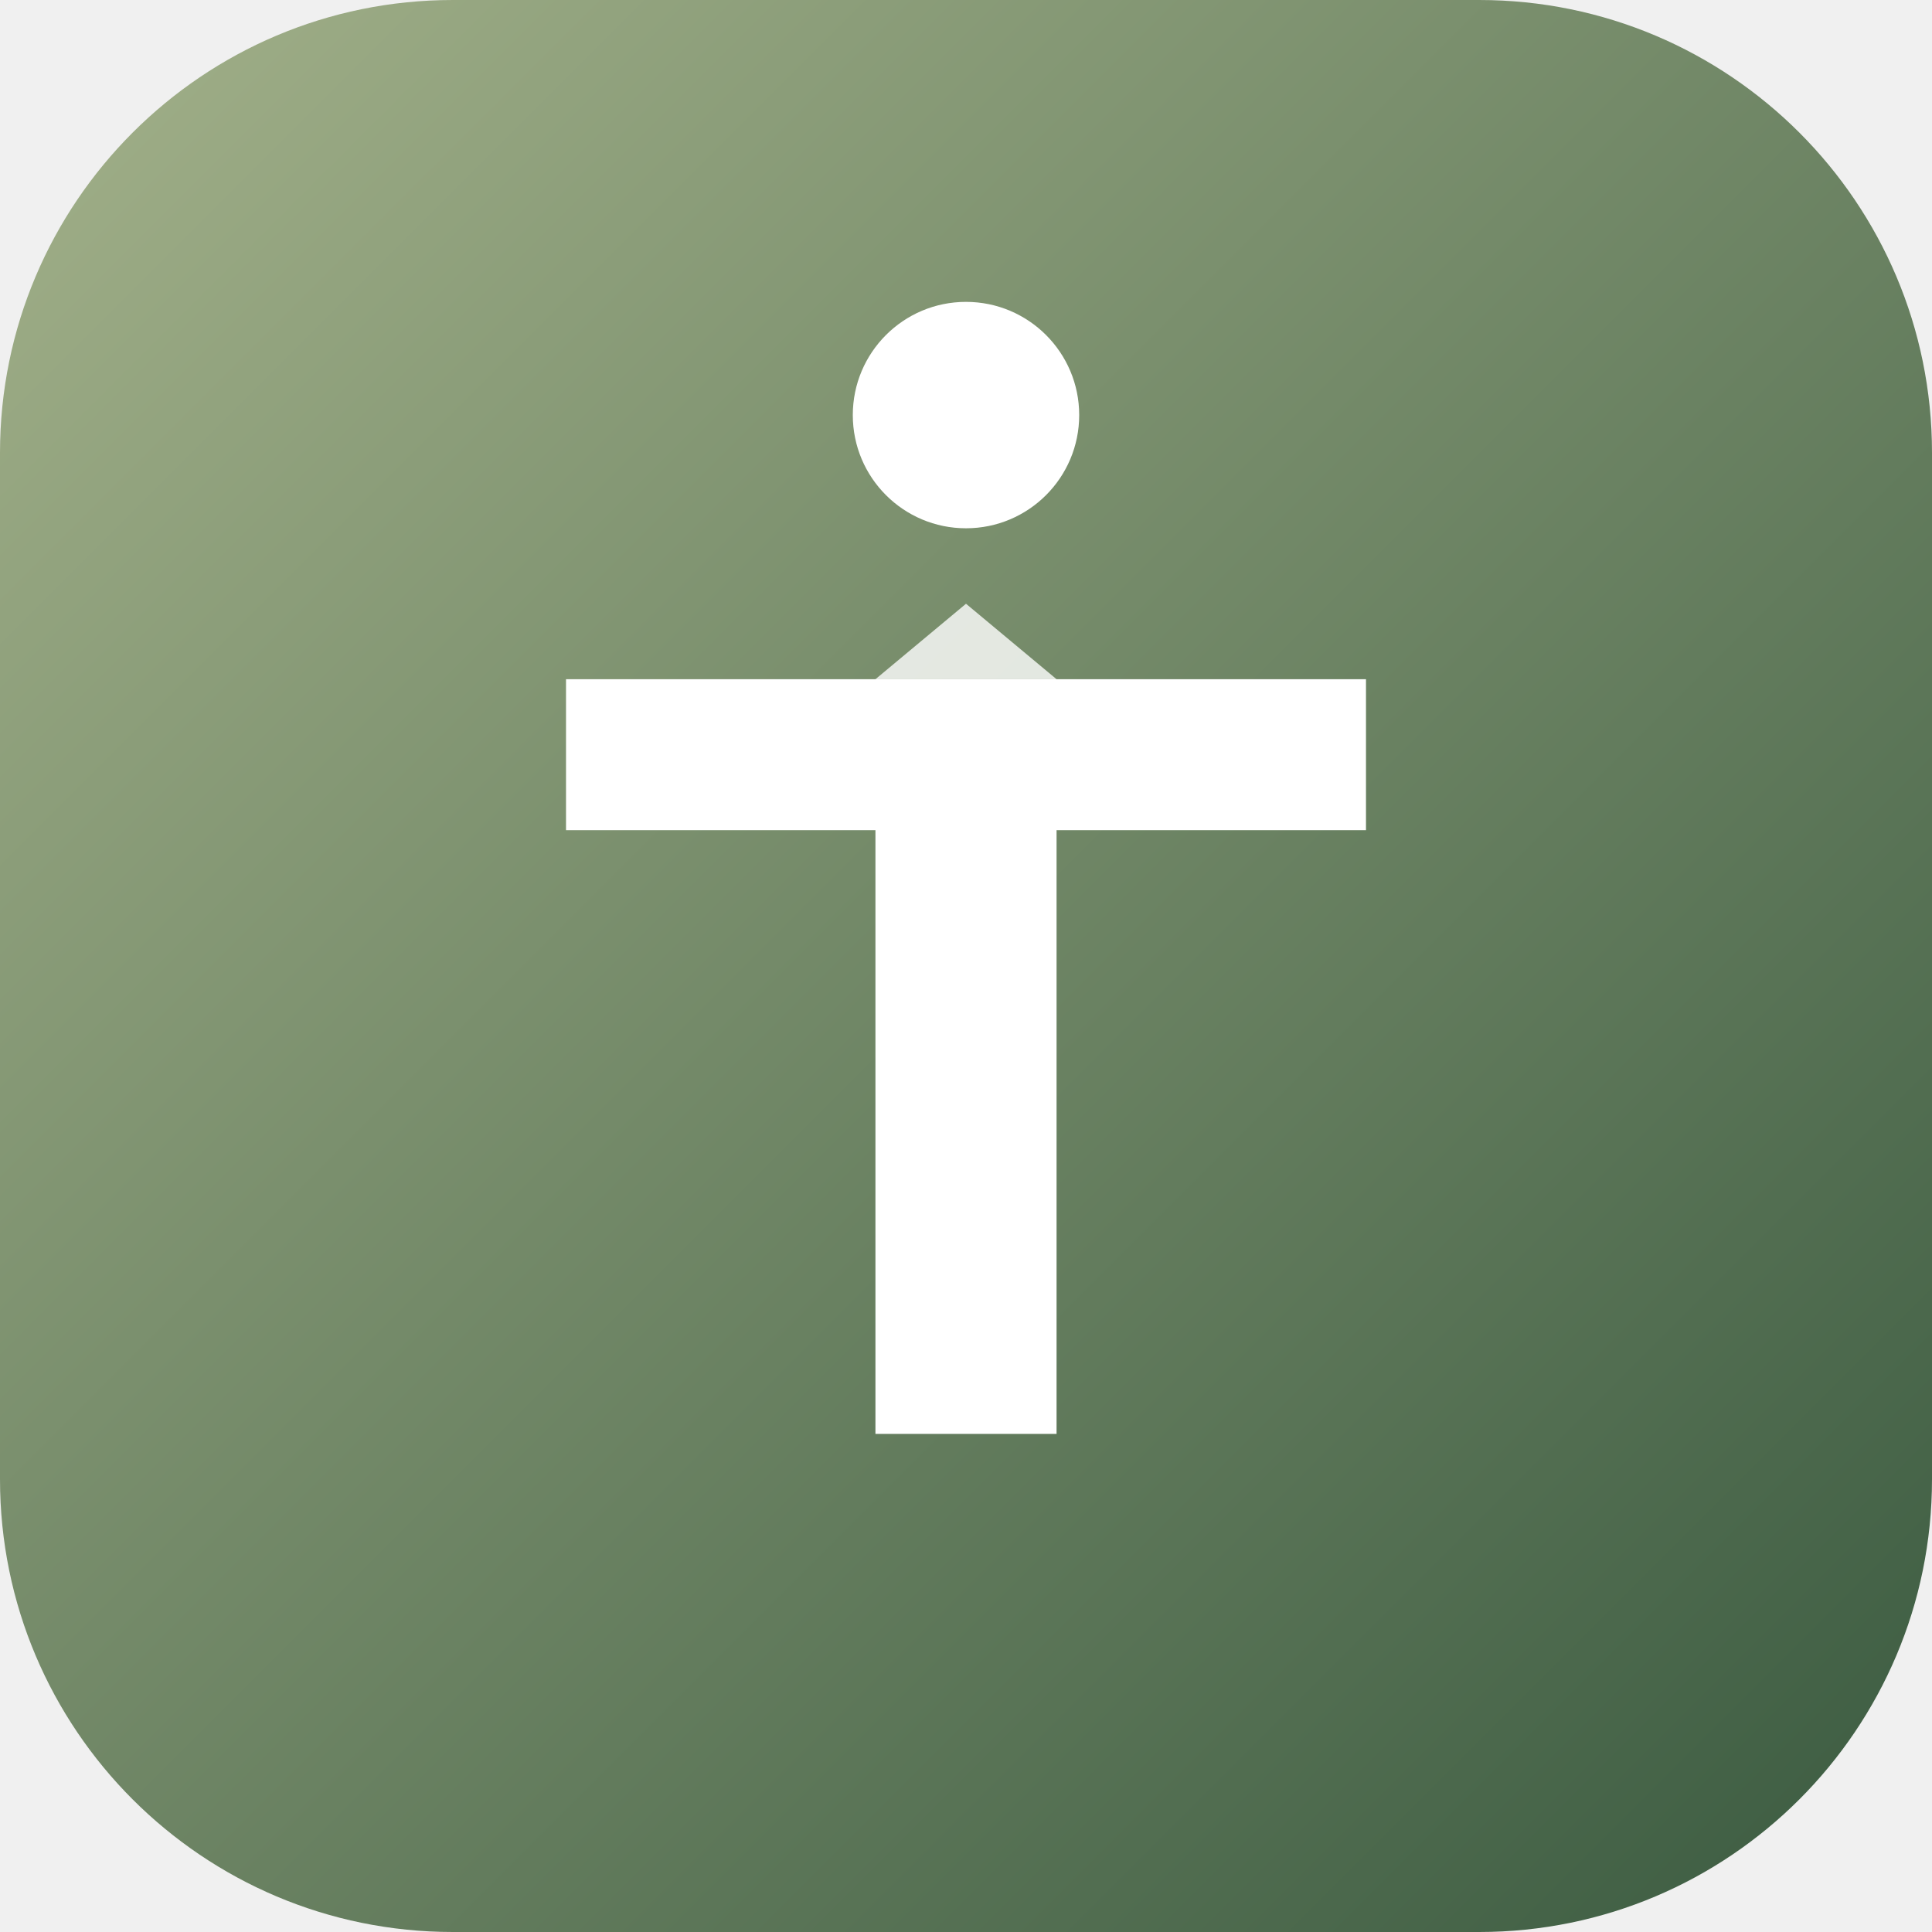
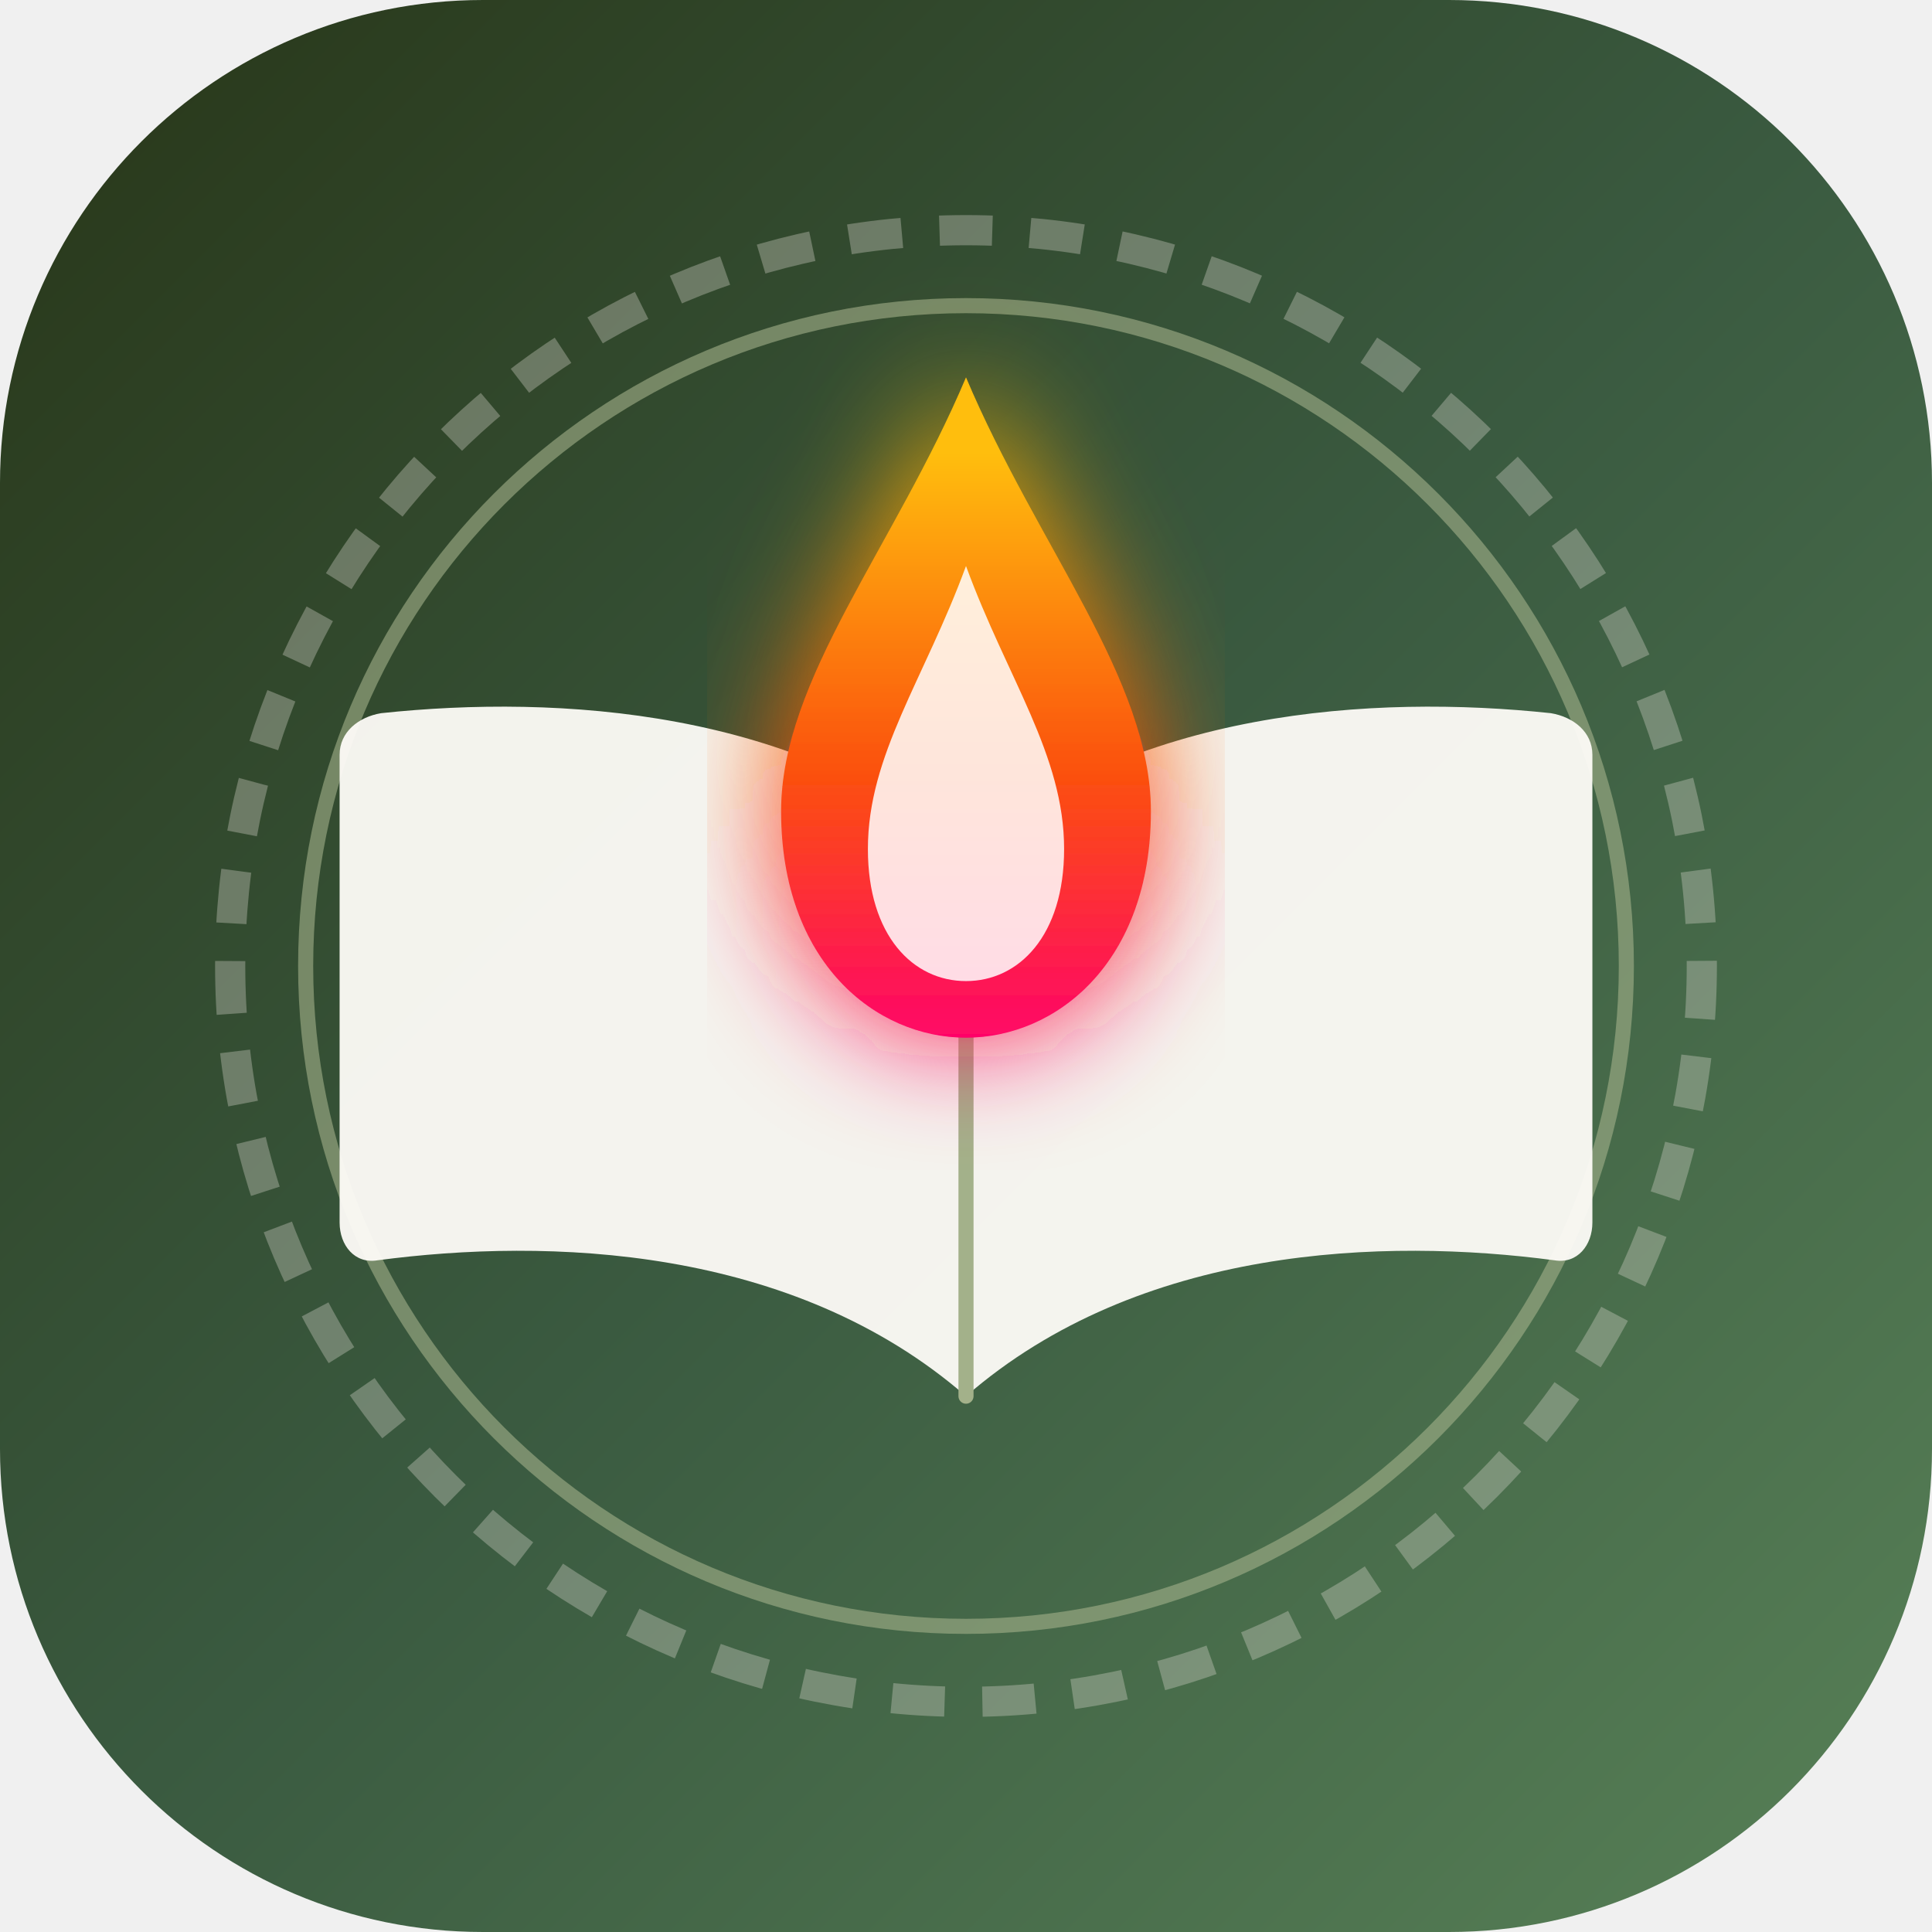
<svg xmlns="http://www.w3.org/2000/svg" viewBox="0 0 512 512" fill="none">
-   <rect width="512" height="512" rx="120" fill="url(#grad)" />
-   <path d="M150 180 H362 V220 H280 V380 H232 V220 H150 V180 Z" fill="white" />
-   <circle cx="256" cy="110" r="30" fill="white" />
-   <path d="M256 160 L280 180 H232 Z" fill="white" opacity="0.8" />
  <defs>
-     <linearGradient id="grad" x1="0" y1="0" x2="512" y2="512" gradientUnits="userSpaceOnUse">
-       <stop stop-color="#a3b18a" />
-       <stop offset="1" stop-color="#3a5a40" />
+     <linearGradient id="bgGrad" x1="0" y1="0" x2="512" y2="512" gradientUnits="userSpaceOnUse">
+       <stop stop-color="#283618" />
+       <stop offset="0.5" stop-color="#3a5a40" />
+       <stop offset="1" stop-color="#588157" />
    </linearGradient>
+     <linearGradient id="goldFlame" x1="256" y1="120" x2="256" y2="280" gradientUnits="userSpaceOnUse">
+       <stop stop-color="#ffbe0b" />
+       <stop offset="0.5" stop-color="#fb5607" />
+       <stop offset="1" stop-color="#ff006e" />
+     </linearGradient>
+     <filter id="glow" x="-20%" y="-20%" width="140%" height="140%">
+       <feGaussianBlur stdDeviation="16" result="blur" />
+       <feComposite in="SourceGraphic" in2="blur" operator="over" />
+     </filter>
  </defs>
+   <rect width="512" height="512" rx="128" fill="url(#bgGrad)" />
+   <circle cx="256" cy="256" r="195" stroke="#dad7cd" stroke-width="8" stroke-dasharray="14 10" opacity="0.35" />
+   <circle cx="256" cy="256" r="175" stroke="#a3b18a" stroke-width="4" opacity="0.6" />
+   <path d="M256 370 C210 330 145 328 100 334 C94 335 90 330 90 324 L90 200 C90 194 95 190 101 189 C148 184 212 188 256 226 C300 188 364 184 411 189 C417 190 422 194 422 200 L422 324 C422 330 418 335 412 334 C367 328 302 330 256 370 Z" fill="#fdfbf7" opacity="0.95" />
+   <path d="M256 226 L256 370" stroke="#a3b18a" stroke-width="4" stroke-linecap="round" />
+   <path d="M256 100 C275 145 305 180 305 215 C305 255 280 275 256 275 C232 275 207 255 207 215 C207 180 237 145 256 100 Z" fill="url(#goldFlame)" filter="url(#glow)" />
+   <path d="M256 150 C267 180 282 200 282 225 C282 248 270 260 256 260 C242 260 230 248 230 225 C230 200 245 180 256 150 Z" fill="#ffffff" opacity="0.85" />
</svg>
